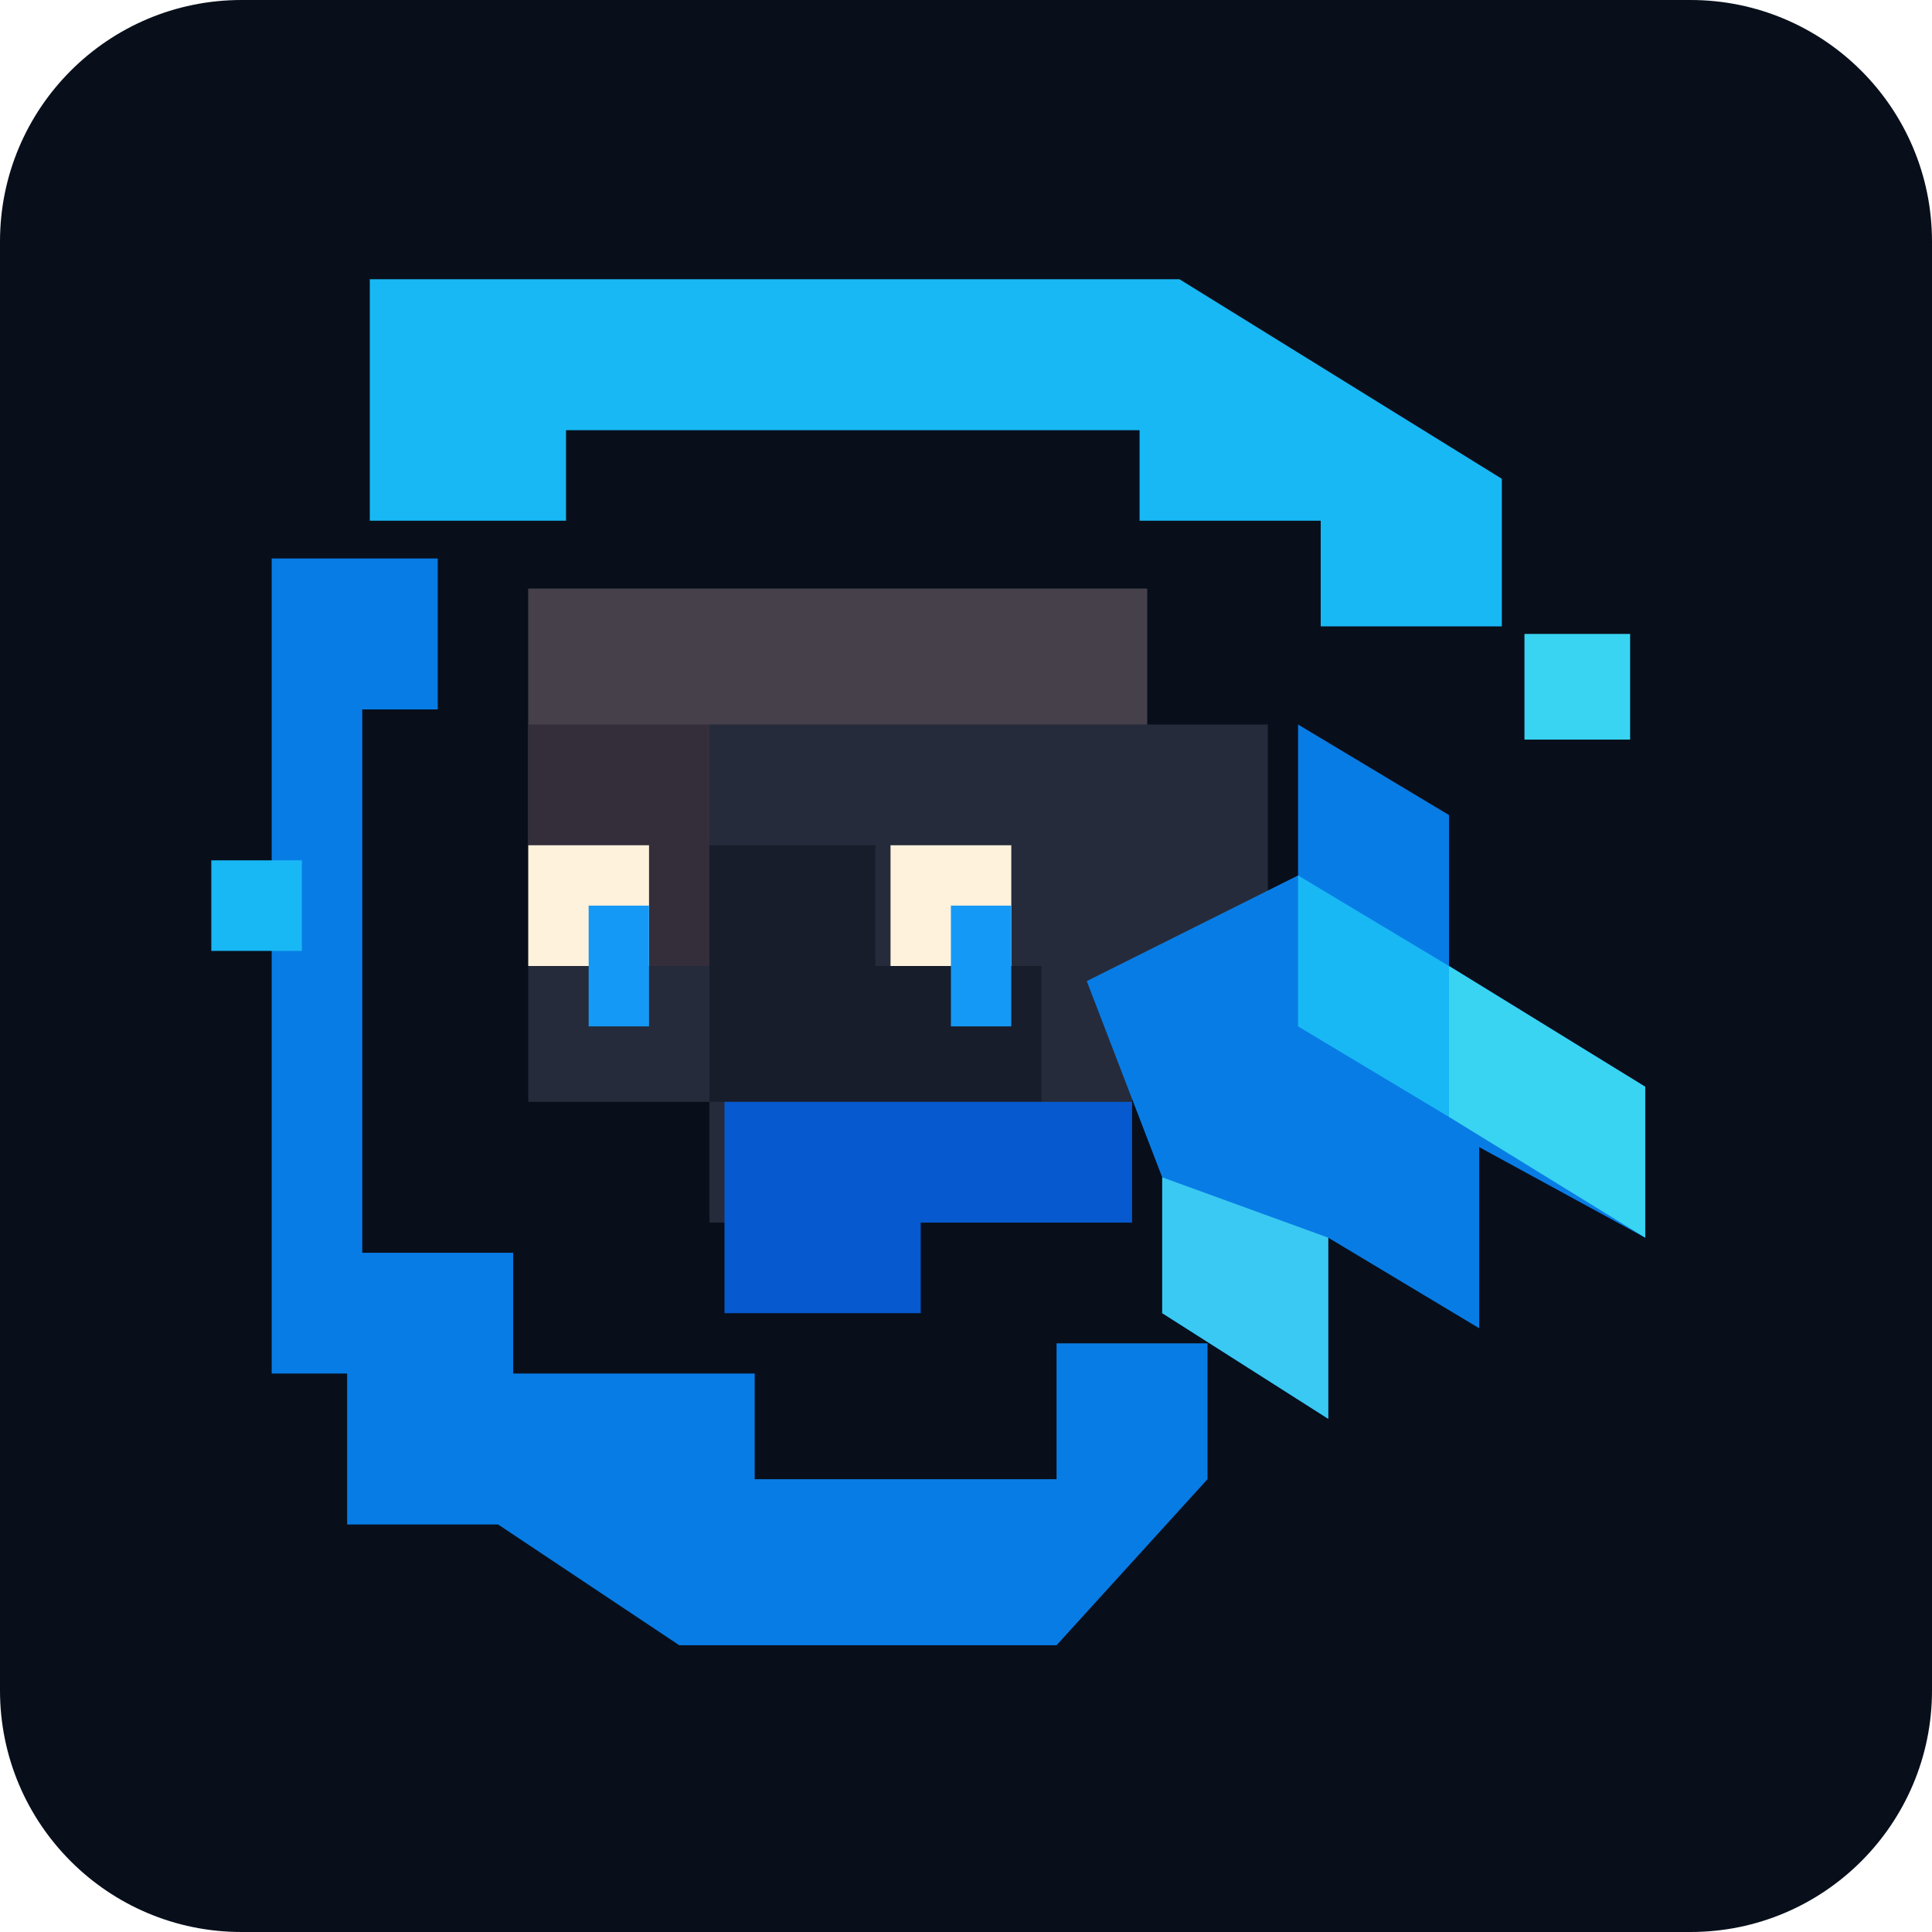
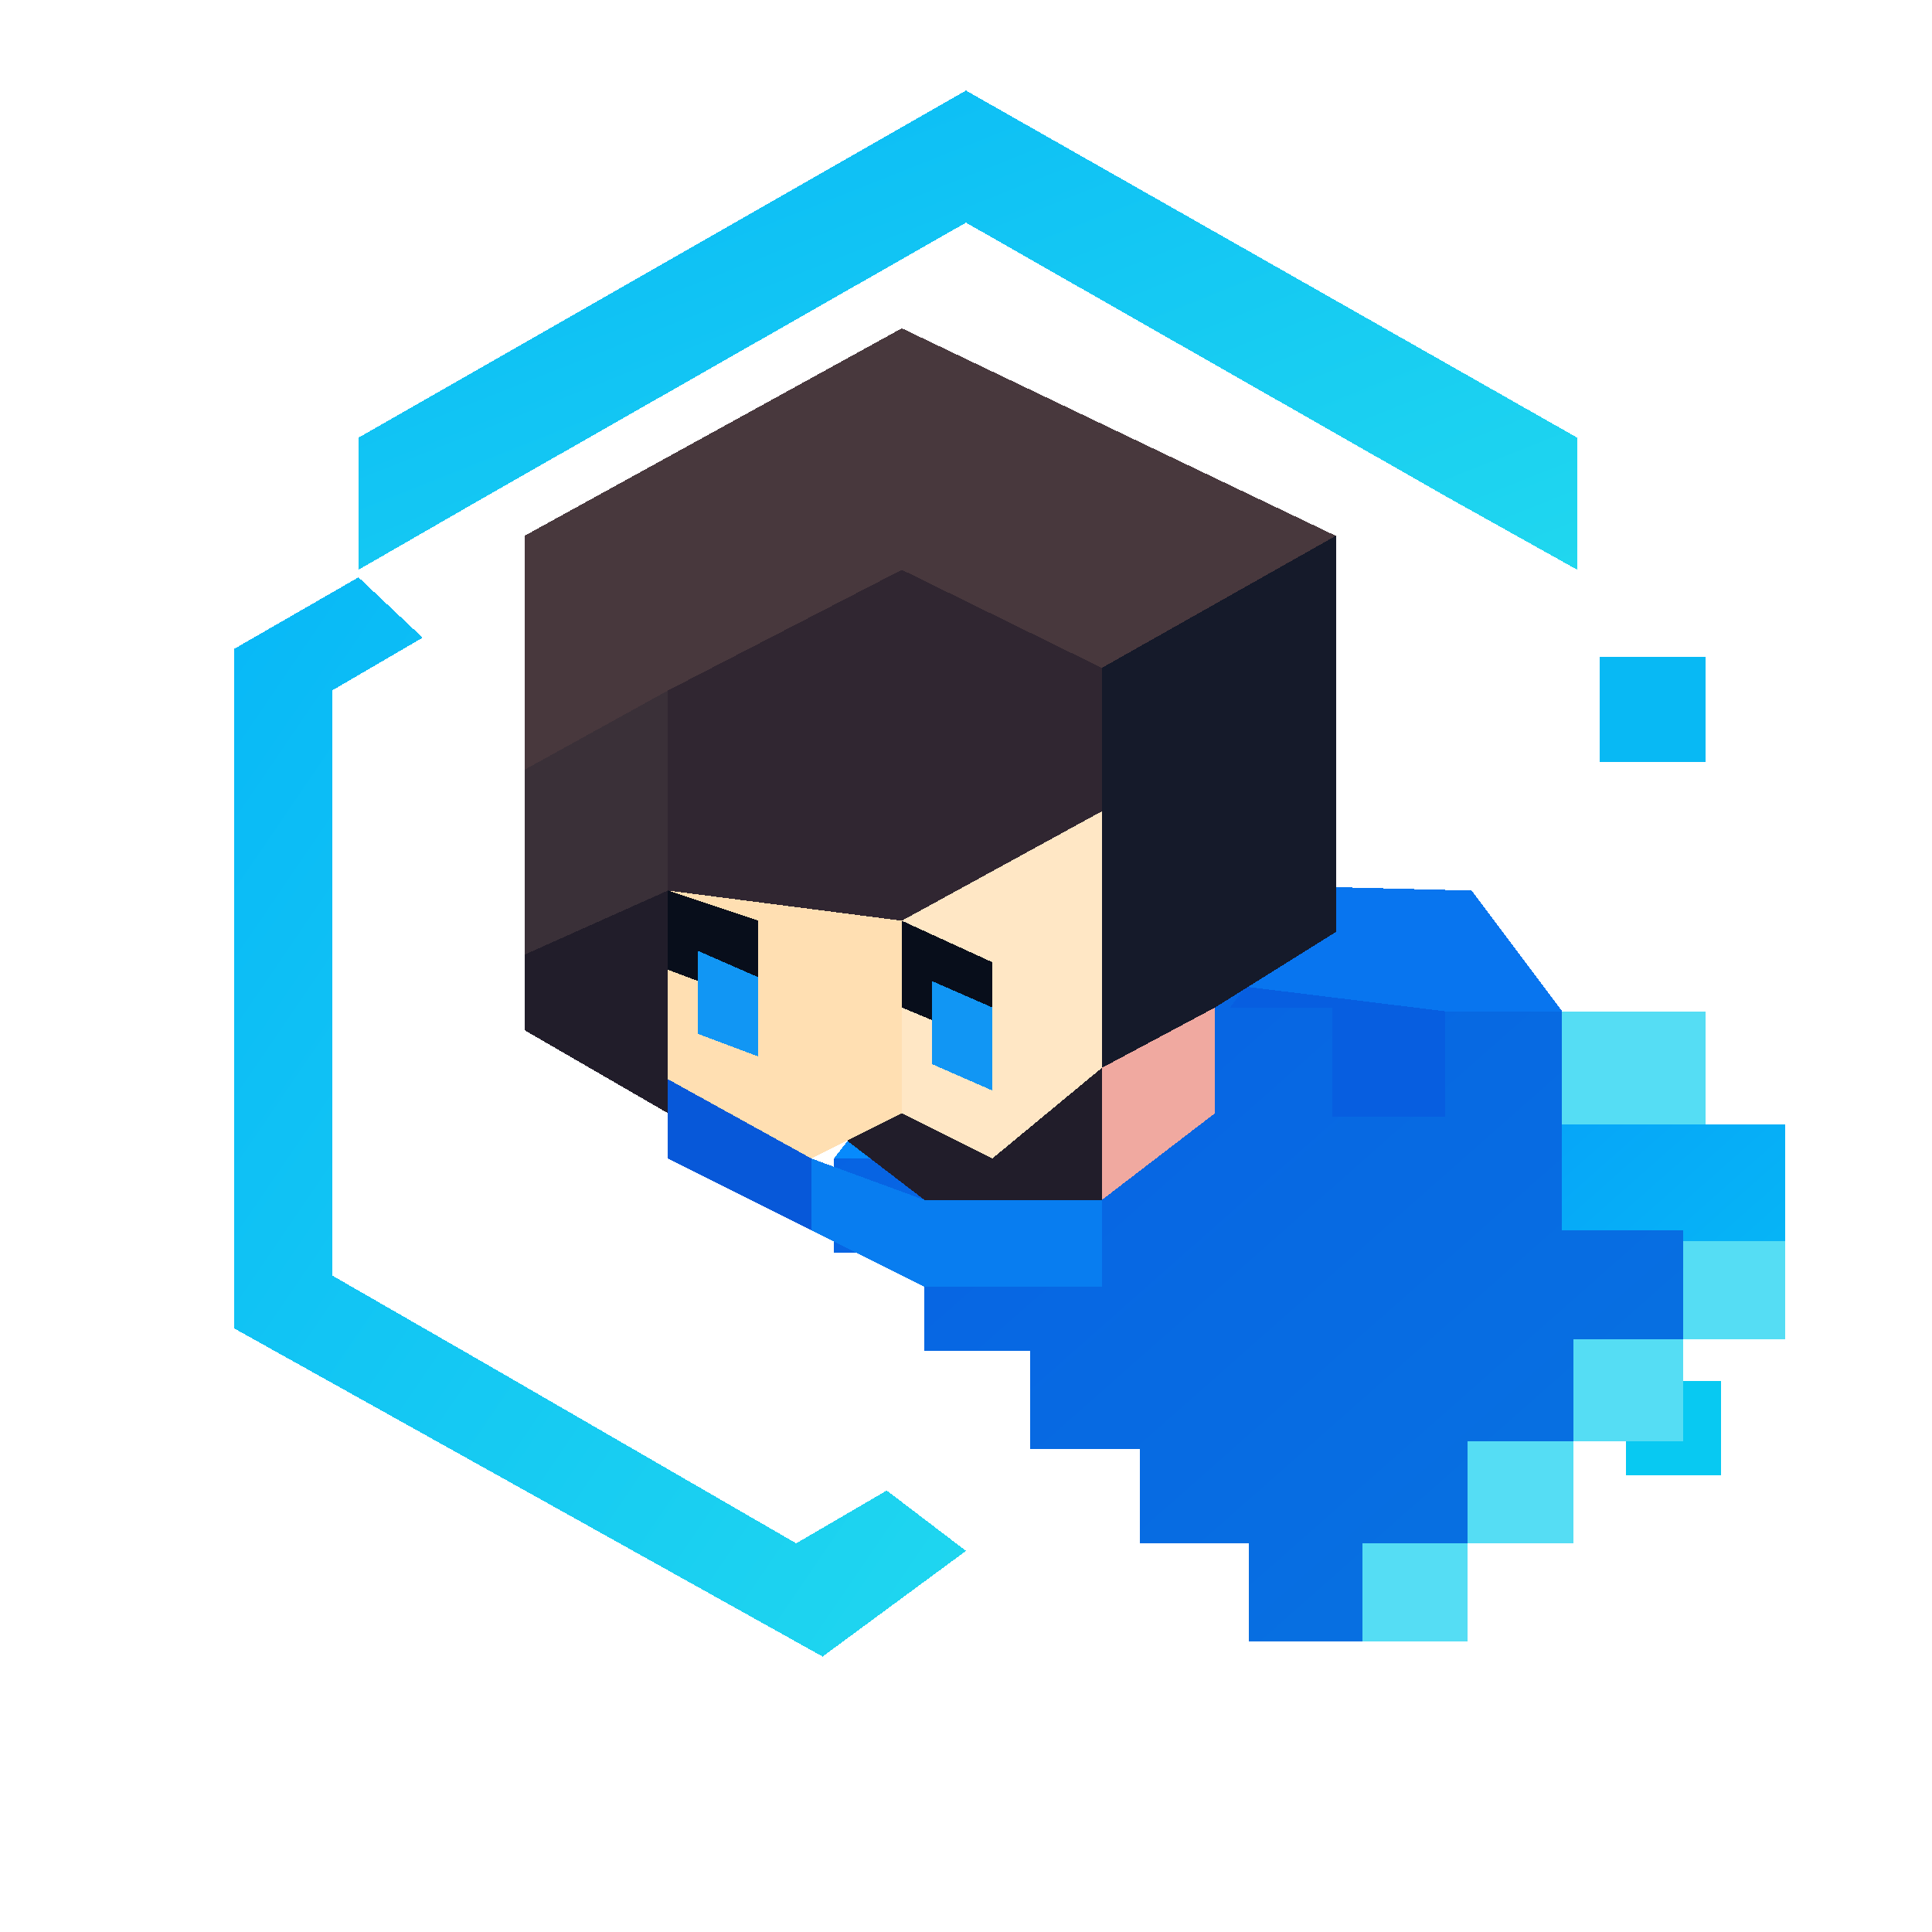
- <svg xmlns="http://www.w3.org/2000/svg" viewBox="0 0 128 128" role="img" aria-label="CDPC pixel logo">
-   <rect width="128" height="128" rx="16" fill="#080f1b" />
-   <path d="M25 19H78L99 32V41H88V34H76V28H37V34H25Z" fill="#18b8f5" />
-   <path d="M18 37H29V47H24V83H34V91H50V98H70V89H80V98L70 109H45L33 101H23V91H18Z" fill="#087ce5" />
-   <path d="M35 39H76V48H84V70H75V81H47V73H35Z" fill="#252b3a" />
-   <path d="M35 39H76V48H47V56H35Z" fill="#45404a" />
-   <path d="M35 48H47V56H58V64H35Z" fill="#332e3a" />
-   <path d="M47 56H58V64H69V73H47Z" fill="#171d2b" />
-   <path d="M35 56H43V64H35Z" fill="#fff2dc" />
-   <path d="M59 56H67V64H59Z" fill="#fff2dc" />
-   <path d="M39 60H43V68H39Z" fill="#1599f6" />
-   <path d="M63 60H67V68H63Z" fill="#1599f6" />
-   <path d="M48 73H75V81H61V87H48Z" fill="#0759cf" />
-   <path d="M72 65L86 58V48L96 54V64L109 72V82L98 76V88L88 82V94L77 87V78Z" fill="#087ce5" />
-   <path d="M86 58V68L96 74V64Z" fill="#18b8f5" />
-   <path d="M96 64V74L109 82V72Z" fill="#38d4f2" />
-   <path d="M77 78V87L88 94V82Z" fill="#39c9f2" />
-   <path d="M25 19H78L99 32V41H88V34H76V28H37V34H25Z" fill="none" stroke="#18b8f5" stroke-width="1" />
-   <rect x="101" y="42" width="7" height="7" fill="#38d4f2" />
-   <rect x="14" y="57" width="6" height="6" fill="#18b8f5" />
+ <svg xmlns="http://www.w3.org/2000/svg" viewBox="0 0 512 512" role="img" aria-label="CDPC pixel avatar logo">
+   <defs>
+     <linearGradient id="cyan" x1="0" y1="0" x2="1" y2="1">
+       <stop stop-color="#08b8f7" />
+       <stop offset="1" stop-color="#20d7ef" />
+     </linearGradient>
+     <linearGradient id="cape" x1="0" y1="0" x2="1" y2="1">
+       <stop stop-color="#0879ff" />
+       <stop offset="1" stop-color="#05c7f3" />
+     </linearGradient>
+   </defs>
+   <g shape-rendering="crispEdges">
+     <path d="M95 116 256 24 418 116 418 151 384 132 256 59 128 132 95 151Z" fill="url(#cyan)" />
+     <path d="M62 172 95 153 112 169 88 183 88 338 128 361 211 409 235 395 256 411 218 439 62 352Z" fill="url(#cyan)" />
+     <rect x="424" y="174" width="28" height="28" fill="#08b9f4" />
+     <rect x="431" y="366" width="25" height="25" fill="#08c9f2" />
+     <path d="M277 211 350 235 390 236 414 268 452 268 452 298 473 298 473 329 446 329 446 355 417 355 417 382 389 382 389 409 361 409 361 435 331 435 331 409 302 409 302 384 273 384 273 358 245 358 245 332 221 332 221 307 242 280Z" fill="url(#cape)" />
+     <path d="M350 235 390 236 414 268 383 268 383 296 353 296 353 267 326 267Z" fill="#0875ef" />
+     <path d="M383 268H452V298H414V326H446V355H417V382H389V409H361V435H331V409H302V384H273V358H245V332H221V307H253L278 282 310 259Z" fill="#0755d9" opacity=".72" />
+     <path d="M414 268H452V298H414Z M446 329H473V355H446Z M417 355H446V382H417Z M389 382H417V409H389Z M361 409H389V435H361Z" fill="#55ddf4" />
+     <path d="M139 142 239 87 354 142 354 247 322 267 322 295 292 318 245 318 215 295 177 295 139 273Z" fill="#211d2a" />
+     <path d="M139 142 239 87 354 142 292 177 239 151 177 183 139 204Z" fill="#44343a" />
+     <path d="M139 204 177 183 177 236 139 253Z" fill="#3a3038" />
+     <path d="M177 183 239 151 292 177 292 215 239 244 177 236Z" fill="#302631" />
+     <path d="M292 177 354 142 354 247 322 267 322 295 292 318 292 215Z" fill="#151a2a" />
+     <path d="M177 236 239 244 239 295 215 307 177 286Z" fill="#ffdfb2" />
+     <path d="M239 244 292 215 292 283 263 307 239 295Z" fill="#ffe7c5" />
+     <path d="M177 236 201 244 201 266 177 257Z" fill="#080e1b" />
+     <path d="M239 244 263 255 263 277 239 267Z" fill="#080e1b" />
+     <path d="M185 252 201 259 201 280 185 274Z" fill="#1196f4" />
+     <path d="M247 260 263 267 263 289 247 282Z" fill="#1196f4" />
+     <path d="M292 283 322 267 322 295 292 318Z" fill="#f0a9a0" />
+     <path d="M177 286 215 307 245 318 292 318 292 341 245 341 215 326 177 307Z" fill="#0758d9" />
+     <path d="M215 307 245 318 292 318 292 341 245 341 215 326Z" fill="#087df0" />
+     <path d="M139 142 239 87 354 142 292 177 239 151 177 183 139 204Z" fill="#57434a" opacity=".22" />
+   </g>
</svg>
